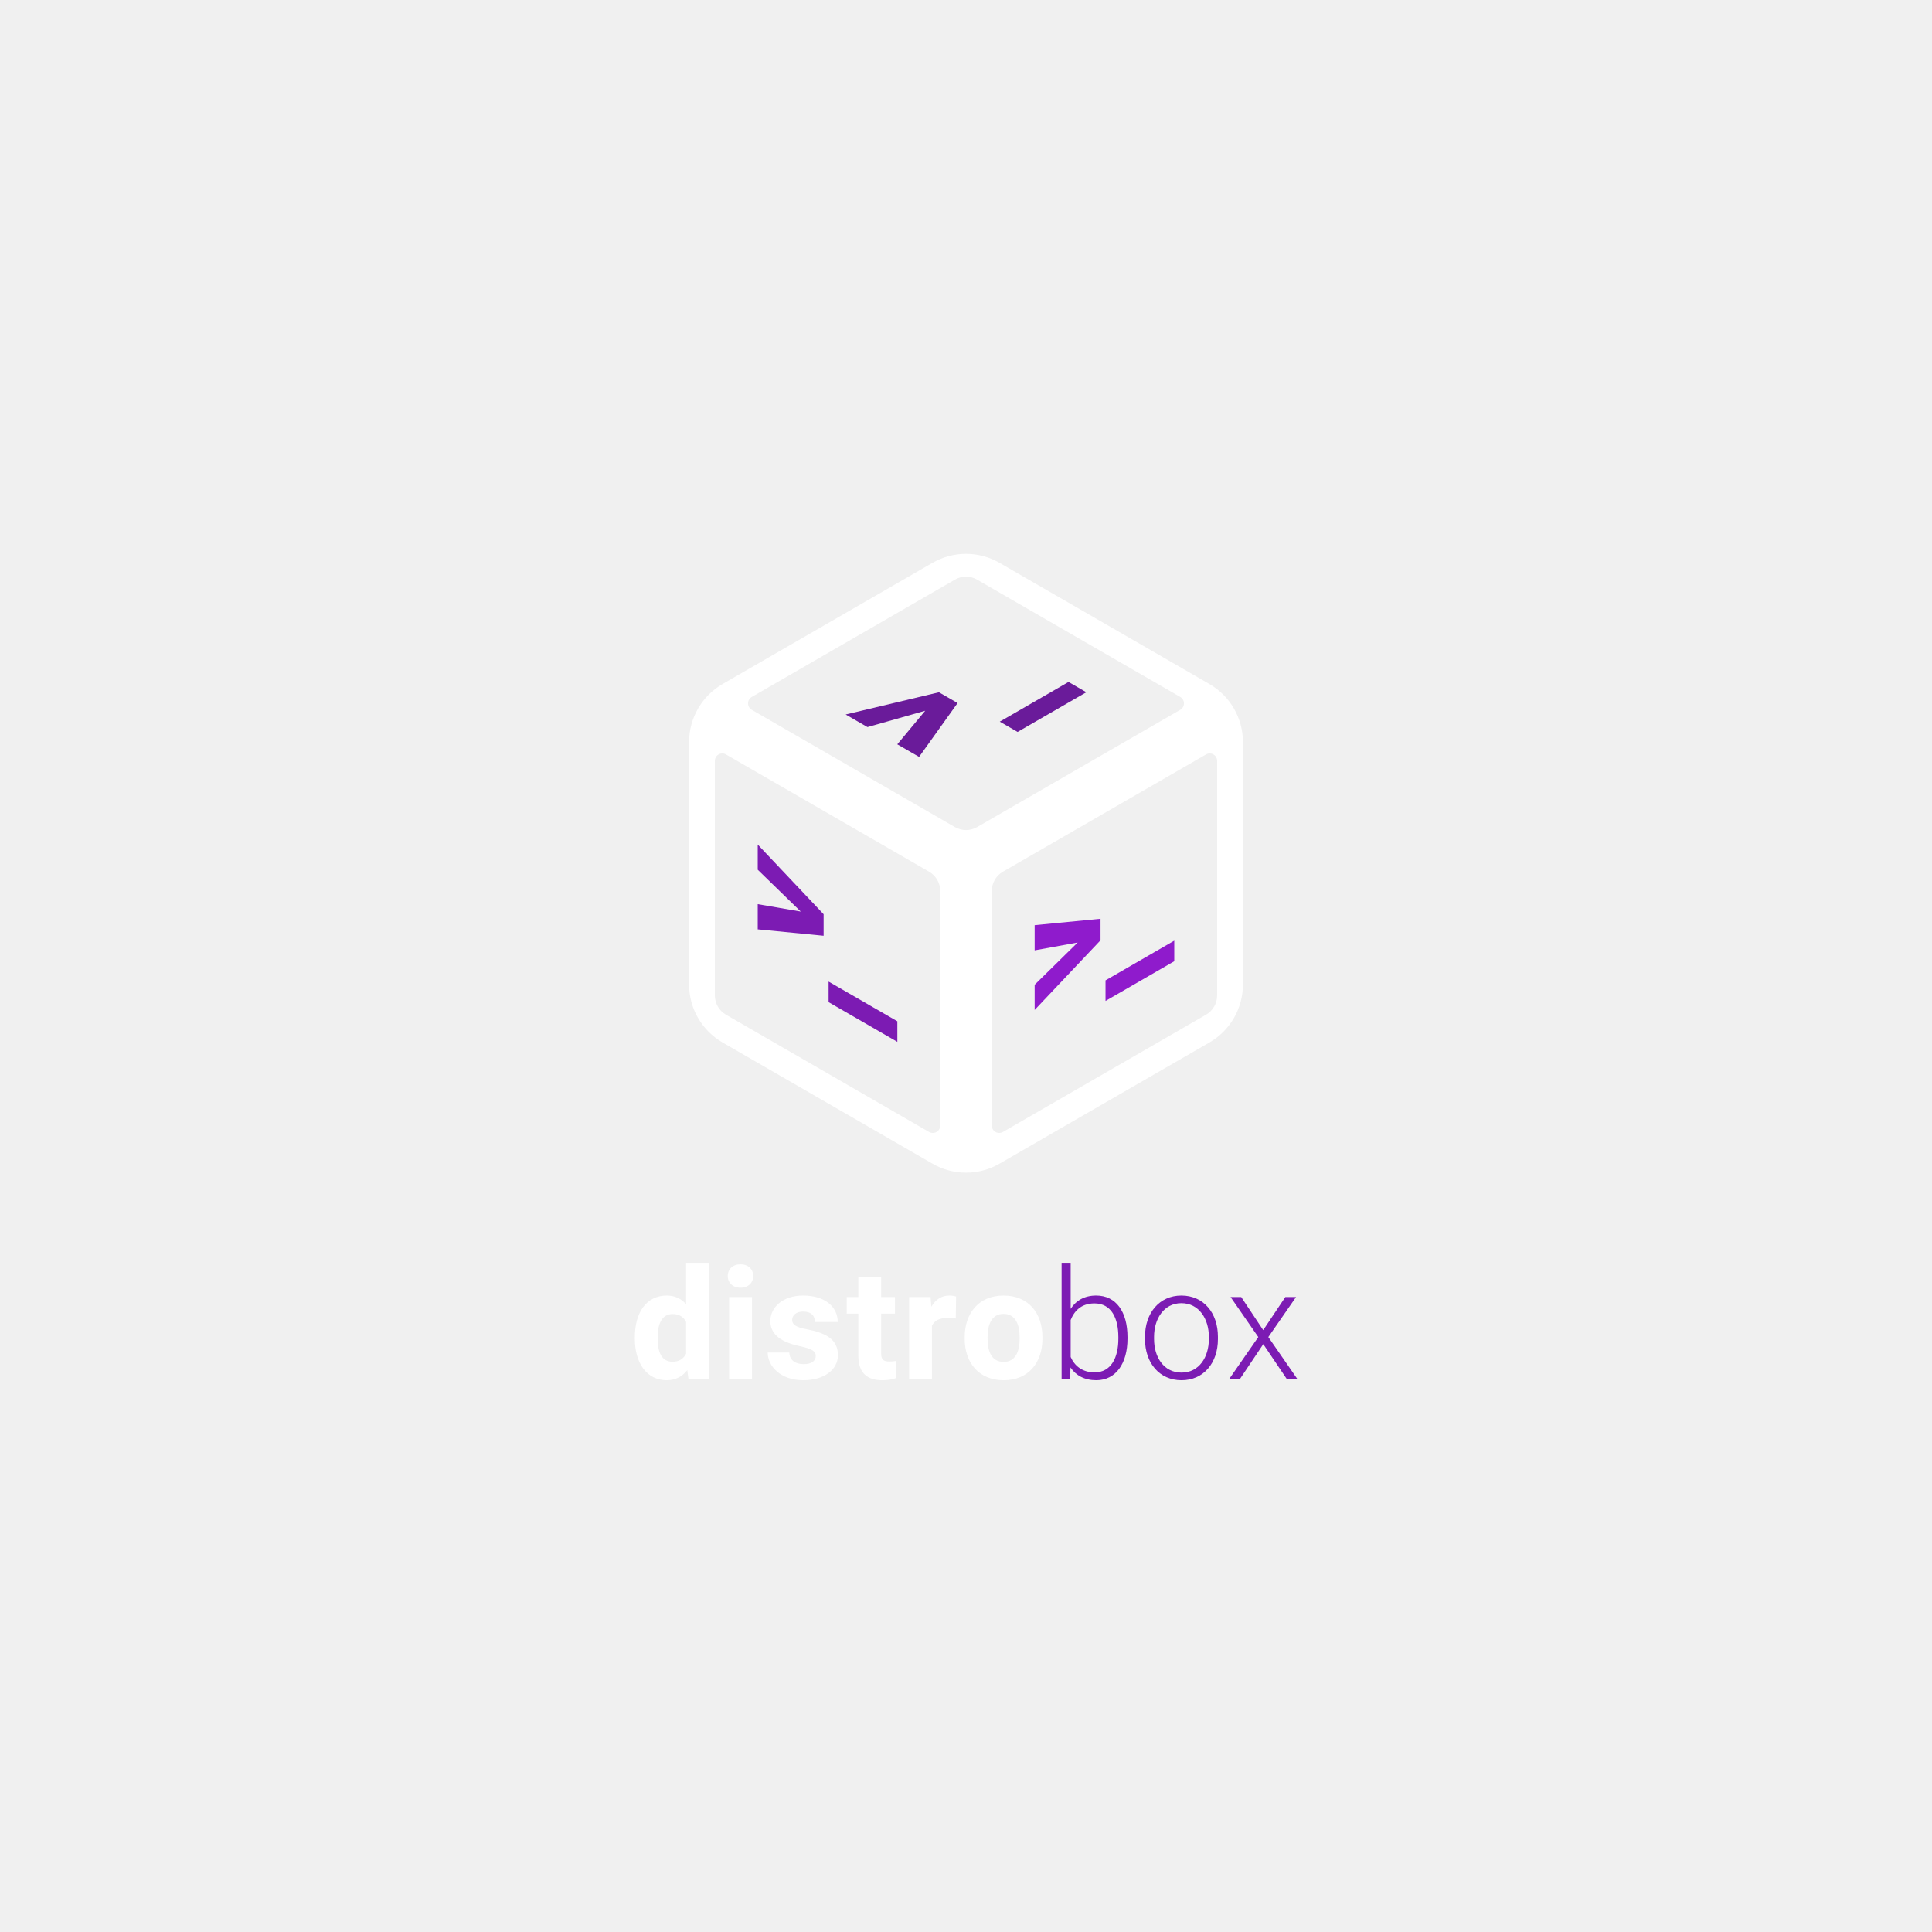
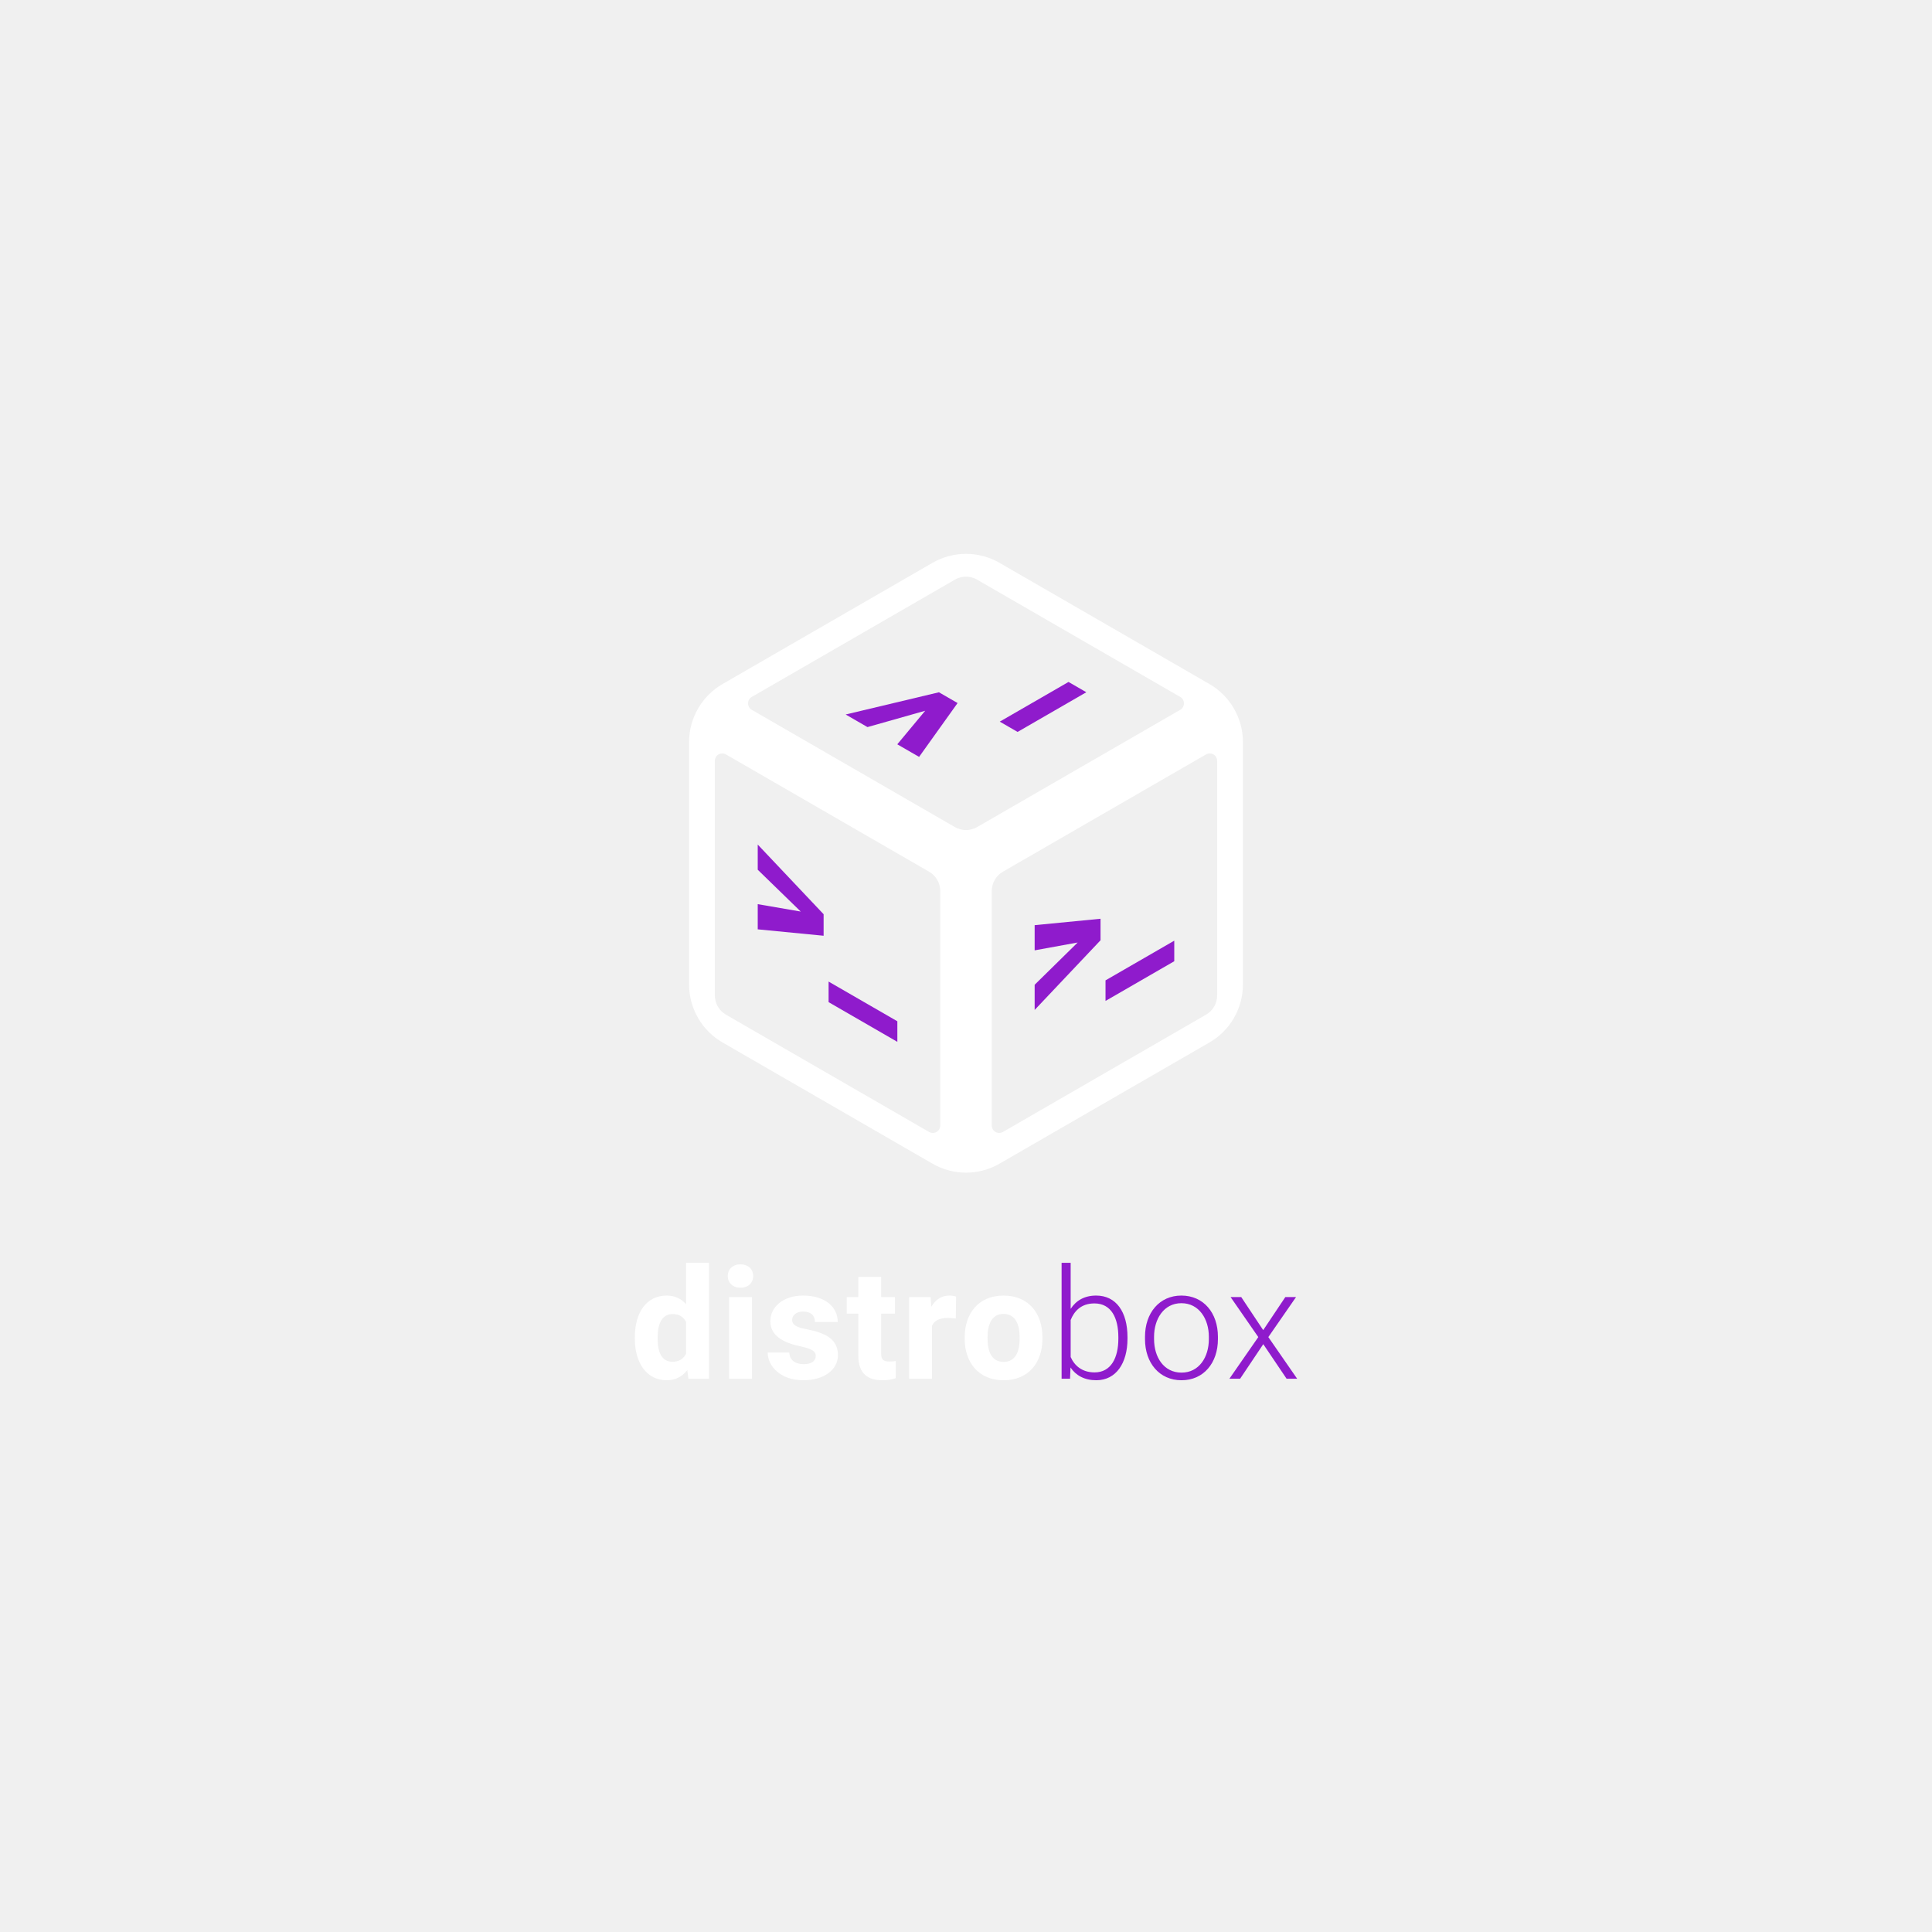
<svg xmlns="http://www.w3.org/2000/svg" width="300" height="300">
  <defs>
    <path id="a" d="M305 175h145v50H305z" />
  </defs>
  <path d="M-132 51.781a10.392 10.392 0 0 0-5.195 1.393L-169.805 72A10.392 10.392 0 0 0-175 81v37.652a10.392 10.392 0 0 0 5.195 9l32.61 18.827a10.392 10.392 0 0 0 10.39 0l32.61-18.827a10.392 10.392 0 0 0 5.195-9V81a10.392 10.392 0 0 0-5.195-9l-32.61-18.826A10.392 10.392 0 0 0-132 51.78Zm-.602 3.6a3.464 3.464 0 0 1 2.334.412L-98.732 74a1.155 1.155 0 0 1 0 2l-31.536 18.207a3.464 3.464 0 0 1-3.464 0L-165.268 76a1.155 1.155 0 0 1 0-2l31.536-18.207a3.464 3.464 0 0 1 1.13-.412zm-37.443 27.412a1.155 1.155 0 0 1 .777.137l31.536 18.207a3.464 3.464 0 0 1 1.732 3v36.414a1.155 1.155 0 0 1-1.732 1l-31.536-18.207a3.464 3.464 0 0 1-1.732-3V83.93a1.155 1.155 0 0 1 .955-1.137zm76.09 0A1.155 1.155 0 0 1-93 83.93v36.414a3.464 3.464 0 0 1-1.732 3l-31.536 18.207a1.155 1.155 0 0 1-1.732-1v-36.414a3.464 3.464 0 0 1 1.732-3l31.536-18.207a1.155 1.155 0 0 1 .777-.137z" style="fill:#fff;fill-opacity:1;stroke-width:19.861;stroke-linecap:round;stroke-linejoin:round" transform="translate(282 34.219)" />
  <g style="font-weight:700;font-size:24px;font-family:Heebo;-inkscape-font-specification:&quot;Heebo Bold&quot;;text-align:center;text-anchor:middle;white-space:pre;shape-inside:url(#rect2729);fill:#8f1bcc;fill-opacity:1;stroke-width:12;stroke-linecap:round;stroke-linejoin:round" transform="translate(221.314 -116.583)">
    <path d="m-60.654 264.152 6.68-1.218-6.68 6.563v3.91l10.23-10.818v-3.342l-10.23.994zm21.679 1.691v-3.193l-10.675 6.163v3.194z" aria-label="&gt;_" style="fill:#8f1bcc;fill-opacity:1" />
  </g>
-   <g style="font-weight:700;font-size:24px;font-family:Heebo;-inkscape-font-specification:&quot;Heebo Bold&quot;;text-align:center;text-anchor:middle;white-space:pre;shape-inside:url(#rect2729);fill:#7c1bb3;fill-opacity:1;stroke-width:12;stroke-linecap:round;stroke-linejoin:round" transform="translate(178.314 -116.583)">
-     <path d="m-60.654 251.635 6.68 6.495-6.68-1.15v3.91l10.23.995v-3.342l-10.23-10.818Zm21.679 26.725v-3.194l-10.675-6.163v3.193z" aria-label="&gt;_" style="fill:#7c1bb3;fill-opacity:1" />
+   <g style="font-weight:700;font-size:24px;font-family:Heebo;-inkscape-font-specification:&quot;Heebo Bold&quot;;text-align:center;text-anchor:middle;white-space:pre;shape-inside:url(#rect2729);fill:#8f1bcc;fill-opacity:1;stroke-width:12;stroke-linecap:round;stroke-linejoin:round" transform="translate(178.314 -116.583)">
+     <path d="m-60.654 251.635 6.68 6.495-6.68-1.15v3.91l10.23.995v-3.342l-10.23-10.818Zm21.679 26.725v-3.194l-10.675-6.163v3.193z" aria-label="&gt;_" style="fill:#8f1bcc;fill-opacity:1" />
  </g>
-   <g style="font-weight:700;font-size:24px;font-family:Heebo;-inkscape-font-specification:&quot;Heebo Bold&quot;;text-align:center;text-anchor:middle;white-space:pre;shape-inside:url(#rect2729);fill:#6a1b9a;fill-opacity:1;stroke-width:12;stroke-linecap:round;stroke-linejoin:round" transform="translate(199.814 -153.824)">
-     <path d="m-65.113 266.726 8.965-2.537-4.336 5.21 3.386 1.955 5.977-8.362-2.895-1.672-14.484 3.45zm33.984-5.412-2.766-1.597-10.675 6.163 2.765 1.597z" aria-label="&gt;_" style="fill:#6a1b9a;fill-opacity:1" />
+   <g style="font-weight:700;font-size:24px;font-family:Heebo;-inkscape-font-specification:&quot;Heebo Bold&quot;;text-align:center;text-anchor:middle;white-space:pre;shape-inside:url(#rect2729);fill:#8f1bcc;fill-opacity:1;stroke-width:12;stroke-linecap:round;stroke-linejoin:round" transform="translate(199.814 -153.824)">
+     <path d="m-65.113 266.726 8.965-2.537-4.336 5.21 3.386 1.955 5.977-8.362-2.895-1.672-14.484 3.45zm33.984-5.412-2.766-1.597-10.675 6.163 2.765 1.597z" aria-label="&gt;_" style="fill:#8f1bcc;fill-opacity:1" />
  </g>
  <g aria-label="distrobox" style="font-weight:700;font-size:24px;font-family:Heebo;-inkscape-font-specification:&quot;Heebo Bold&quot;;letter-spacing:.4px;white-space:pre;shape-inside:url(#a);fill:#fff;stroke-width:12;stroke-linecap:round;stroke-linejoin:round" transform="translate(-207.16 18.967)">
    <path d="M305.738 188.689v.246c0 3.68 1.805 6.422 4.946 6.422 1.382 0 2.425-.586 3.199-1.57l.176 1.335h3.199v-18h-3.563v6.434c-.75-.856-1.734-1.348-2.988-1.348-3.176 0-4.969 2.625-4.969 6.48zm3.54.246v-.246c0-2.04.632-3.61 2.331-3.61 1.008 0 1.688.434 2.086 1.23v4.934c-.398.774-1.078 1.243-2.11 1.243-1.722 0-2.308-1.57-2.308-3.551zm10.888-9.762c0 1.055.785 1.817 1.98 1.817 1.195 0 1.969-.762 1.969-1.817s-.774-1.816-1.969-1.816-1.98.761-1.98 1.816zm3.761 15.95v-12.68h-3.55v12.68zm9.904-3.54c0 .762-.644 1.278-1.863 1.278-1.207 0-2.191-.528-2.25-1.805h-3.352c0 2.062 1.934 4.3 5.52 4.3 3.281 0 5.39-1.663 5.39-3.902 0-2.566-2.109-3.48-4.816-4.007-1.7-.317-2.297-.727-2.297-1.442 0-.75.657-1.312 1.7-1.312 1.277 0 1.84.668 1.84 1.617h3.538c0-2.39-2.039-4.102-5.367-4.102-3.199 0-5.097 1.852-5.097 3.973 0 2.203 1.933 3.316 4.5 3.867 2.074.445 2.554.844 2.554 1.535zm12.295-6.563v-2.577h-2.145v-3.13h-3.539v3.13h-1.804v2.578h1.804v6.539c0 2.719 1.43 3.797 3.715 3.797.844 0 1.5-.117 2.086-.317l.012-2.672a5.225 5.225 0 0 1-.985.082c-.89 0-1.289-.257-1.289-1.289v-6.14zm5.744 10.102v-8.215c.375-.808 1.171-1.23 2.46-1.23.364 0 .903.059 1.243.094l.047-3.41c-.247-.094-.704-.153-1.055-.153-1.23 0-2.168.656-2.79 1.746l-.116-1.511h-3.329v12.68zm5.087-6.457v.246c0 3.692 2.168 6.446 6.047 6.446 3.879 0 6.023-2.754 6.023-6.446v-.246c0-3.691-2.144-6.457-6.047-6.457-3.855 0-6.023 2.766-6.023 6.457zm3.55.246v-.246c0-1.945.645-3.61 2.473-3.61 1.864 0 2.508 1.665 2.508 3.61v.246c0 2.004-.656 3.598-2.484 3.598-1.852 0-2.496-1.594-2.496-3.598z" style="fill:#fff" />
-     <path d="M382.236 188.911v-.246c0-3.937-1.77-6.457-4.863-6.457-1.828 0-3.118.774-3.961 2.063v-7.149h-1.407v18h1.313l.07-1.746c.832 1.23 2.157 1.98 4.008 1.98 3.07 0 4.84-2.66 4.84-6.445zm-1.418-.246v.246c0 2.954-1.137 5.227-3.691 5.227-1.946 0-3.13-1.055-3.715-2.39v-5.743c.527-1.324 1.582-2.578 3.691-2.578 2.625 0 3.715 2.285 3.715 5.238zm4.138-.07v.387c0 3.691 2.239 6.375 5.672 6.375 3.422 0 5.649-2.684 5.649-6.375v-.387c0-3.691-2.227-6.387-5.672-6.387-3.41 0-5.649 2.696-5.649 6.387zm1.406.387v-.387c0-2.73 1.5-5.203 4.243-5.203 2.754 0 4.265 2.473 4.265 5.203v.387c0 2.777-1.511 5.191-4.242 5.191-2.765 0-4.265-2.414-4.265-5.191zm16.948-1.407-3.41-5.132h-1.653l4.3 6.21-4.488 6.47h1.664l3.598-5.368 3.621 5.367h1.64l-4.476-6.468 4.301-6.211h-1.664z" style="font-weight:300;-inkscape-font-specification:&quot;Heebo Light&quot;;fill:#7c1bb3;fill-opacity:1" />
+     <path d="M382.236 188.911v-.246c0-3.937-1.77-6.457-4.863-6.457-1.828 0-3.118.774-3.961 2.063v-7.149h-1.407v18h1.313l.07-1.746c.832 1.23 2.157 1.98 4.008 1.98 3.07 0 4.84-2.66 4.84-6.445zm-1.418-.246v.246c0 2.954-1.137 5.227-3.691 5.227-1.946 0-3.13-1.055-3.715-2.39v-5.743c.527-1.324 1.582-2.578 3.691-2.578 2.625 0 3.715 2.285 3.715 5.238zm4.138-.07v.387c0 3.691 2.239 6.375 5.672 6.375 3.422 0 5.649-2.684 5.649-6.375v-.387c0-3.691-2.227-6.387-5.672-6.387-3.41 0-5.649 2.696-5.649 6.387zm1.406.387v-.387c0-2.73 1.5-5.203 4.243-5.203 2.754 0 4.265 2.473 4.265 5.203v.387c0 2.777-1.511 5.191-4.242 5.191-2.765 0-4.265-2.414-4.265-5.191zm16.948-1.407-3.41-5.132h-1.653l4.3 6.21-4.488 6.47h1.664l3.598-5.368 3.621 5.367h1.64l-4.476-6.468 4.301-6.211h-1.664z" style="font-weight:300;-inkscape-font-specification:&quot;Heebo Light&quot;;fill:#8f1bcc;fill-opacity:1" />
  </g>
</svg>
